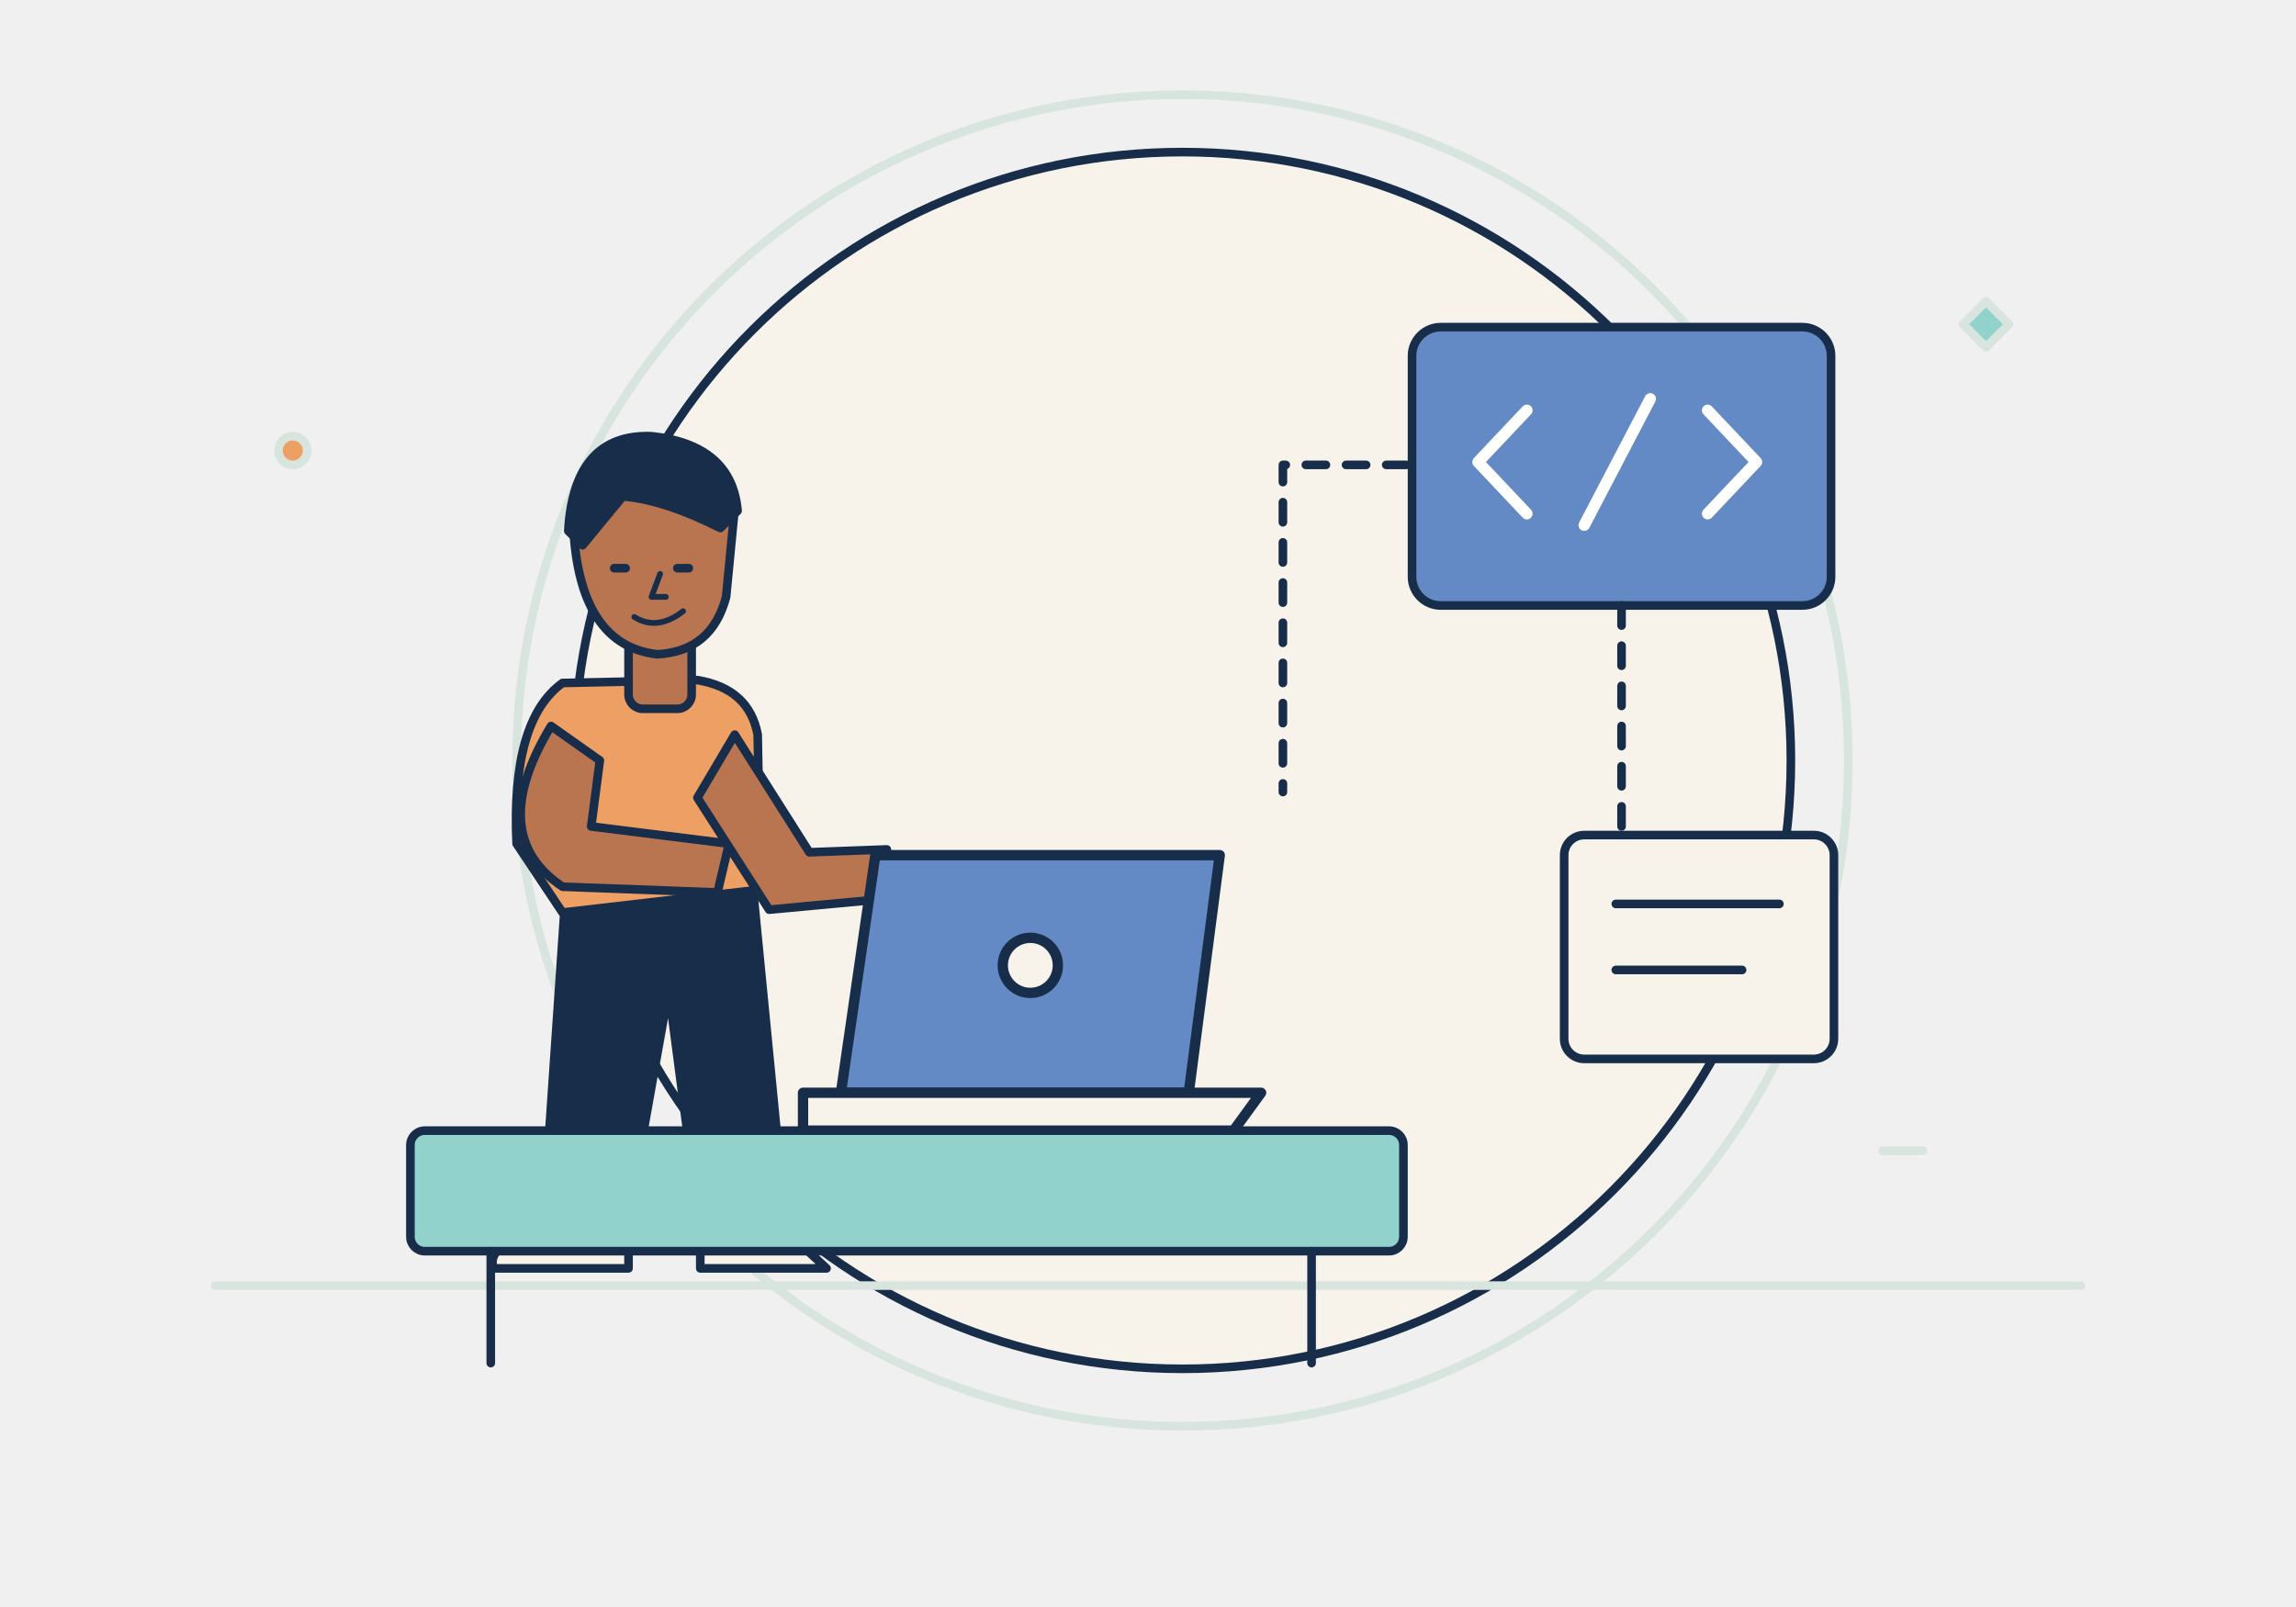
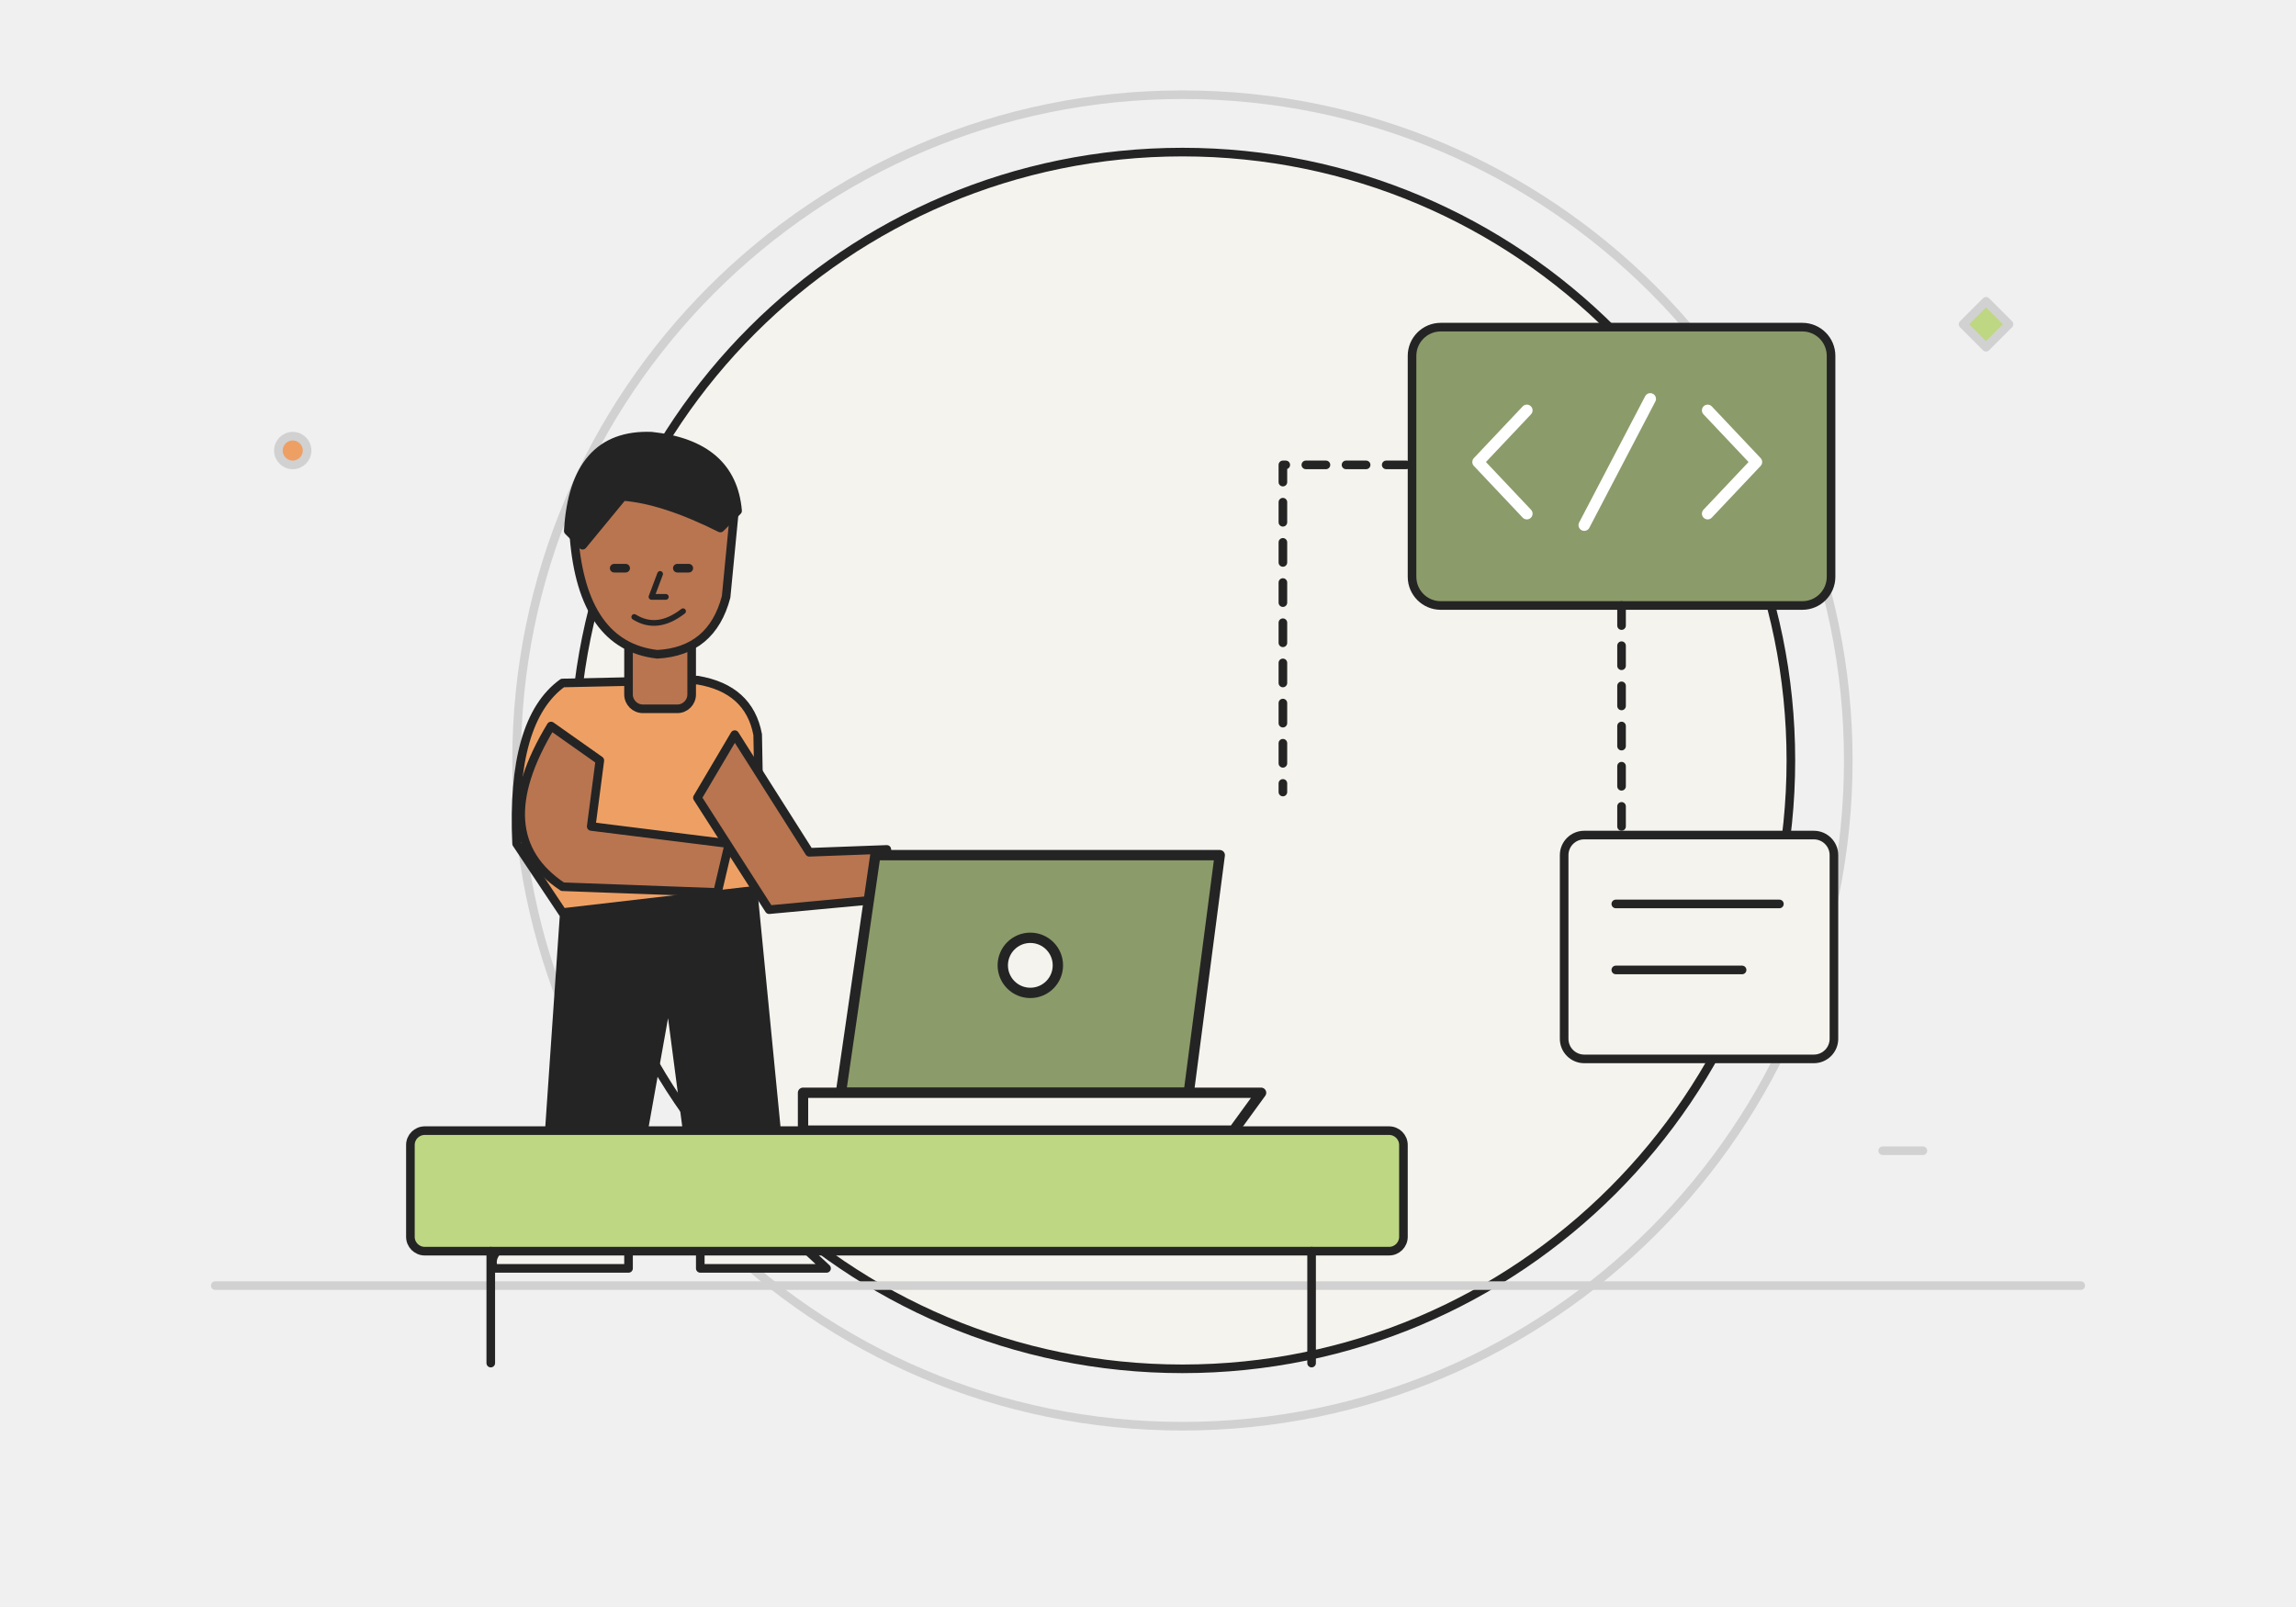
<svg xmlns="http://www.w3.org/2000/svg" viewBox="0 0 800 560" fill="none">
-   <g stroke="#172d49" stroke-width="3" stroke-linecap="round" stroke-linejoin="round">
-     <circle cx="412" cy="265" r="212" fill="#f7f3eb" />
-     <g stroke="#d8e5df">
+   <g stroke="#242424" stroke-width="3" stroke-linecap="round" stroke-linejoin="round">
+     <circle cx="412" cy="265" r="212" fill="#f5f3ee" />
+     <g stroke="#d1d1d1">
      <circle cx="412" cy="265" r="232" fill="none" />
      <path d="M75 448L725 448" fill="none" />
-       <path d="M692 105L700 113L692 121L684 113Z" fill="#91d2cd" />
+       <path d="M692 105L700 113L692 121L684 113Z" fill="#bed783" />
      <circle cx="102" cy="157" r="5" fill="#eea064" />
      <path d="M656 401L670 401" fill="none" />
    </g>
    <g transform="translate(226 191) scale(1)">
-       <path d="M-28 107L-37 238L-8 238L7 154L18 238H48L35 105Z" fill="#172d49" />
-       <path d="M-38 238H-7V251H-54Q-57 243-38 238Z" fill="#f7f3eb" />
-       <path d="M18 238H48L62 251H18Z" fill="#f7f3eb" />
+       <path d="M-28 107L-37 238L-8 238L7 154L18 238H48L35 105Z" fill="#242424" />
+       <path d="M-38 238H-7V251H-54Q-57 243-38 238Z" fill="#f5f3ee" />
+       <path d="M18 238H48L62 251H18Z" fill="#f5f3ee" />
      <path d="M-30 47Q-48 60-46 103L-30 127L39 119L38 65Q35 49 17 46Z" fill="#eea064" />
      <rect x="-7" y="27" width="22" height="29" rx="5" fill="#b97550" />
      <path d="M-26 -4Q-27 -29-4 -35Q22 -39 30 -14L27 17Q22 36 3 37Q-23 34-26 -4Z" fill="#b97550" />
-       <path d="M-28-6Q-26-40 1-39Q29-36 31-13L25-7Q5-17-9-18L-23-1Z" fill="#172d49" />
+       <path d="M-28-6Q-26-40 1-39Q29-36 31-13L25-7Q5-17-9-18L-23-1Z" fill="#242424" />
      <path d="M-12 7L-8 7M10 7L14 7" fill="none" stroke-width="3" />
      <path d="M4 9L1 17H6M-5 24Q3 29 12 22" fill="none" stroke-width="2" />
      <path d="M-34 62Q-57 100-30 118L24 120L28 103L-20 97L-17 74Z" fill="#b97550" />
      <path d="M30 65L56 106L83 105L85 122L42 126L17 87Z" fill="#b97550" />
    </g>
    <g transform="translate(305 298) scale(1.2)">
-       <path d="M0 0H100L91 69H-10Z" fill="#638ac5" />
-       <circle cx="45" cy="32" r="8" fill="#f7f3eb" />
-       <path d="M-21 69H112L104 80H-21Z" fill="#f7f3eb" />
+       <path d="M0 0H100L91 69H-10Z" fill="#8b9b6a" />
+       <circle cx="45" cy="32" r="8" fill="#f5f3ee" />
+       <path d="M-21 69H112L104 80H-21Z" fill="#f5f3ee" />
    </g>
-     <rect x="143" y="394" width="346" height="42" rx="5" fill="#91d2cd" />
+     <rect x="143" y="394" width="346" height="42" rx="5" fill="#bed783" />
    <path d="M171 436L171 475" fill="none" />
    <path d="M457 436L457 475" fill="none" />
-     <rect x="492" y="114" width="146" height="97" rx="10" fill="#638ac5" />
+     <rect x="492" y="114" width="146" height="97" rx="10" fill="#8b9b6a" />
    <path d="M532 143L515 161L532 179M595 143L612 161L595 179M575 139L552 183" fill="none" stroke="#fff" stroke-width="4" />
-     <rect x="545" y="291" width="94" height="78" rx="7" fill="#f7f3eb" />
+     <rect x="545" y="291" width="94" height="78" rx="7" fill="#f5f3ee" />
    <path d="M563 315L620 315" fill="none" />
    <path d="M563 338L607 338" fill="none" />
    <path d="M490 162H447V276M565 211V291" fill="none" stroke-dasharray="7 7" />
  </g>
</svg>
